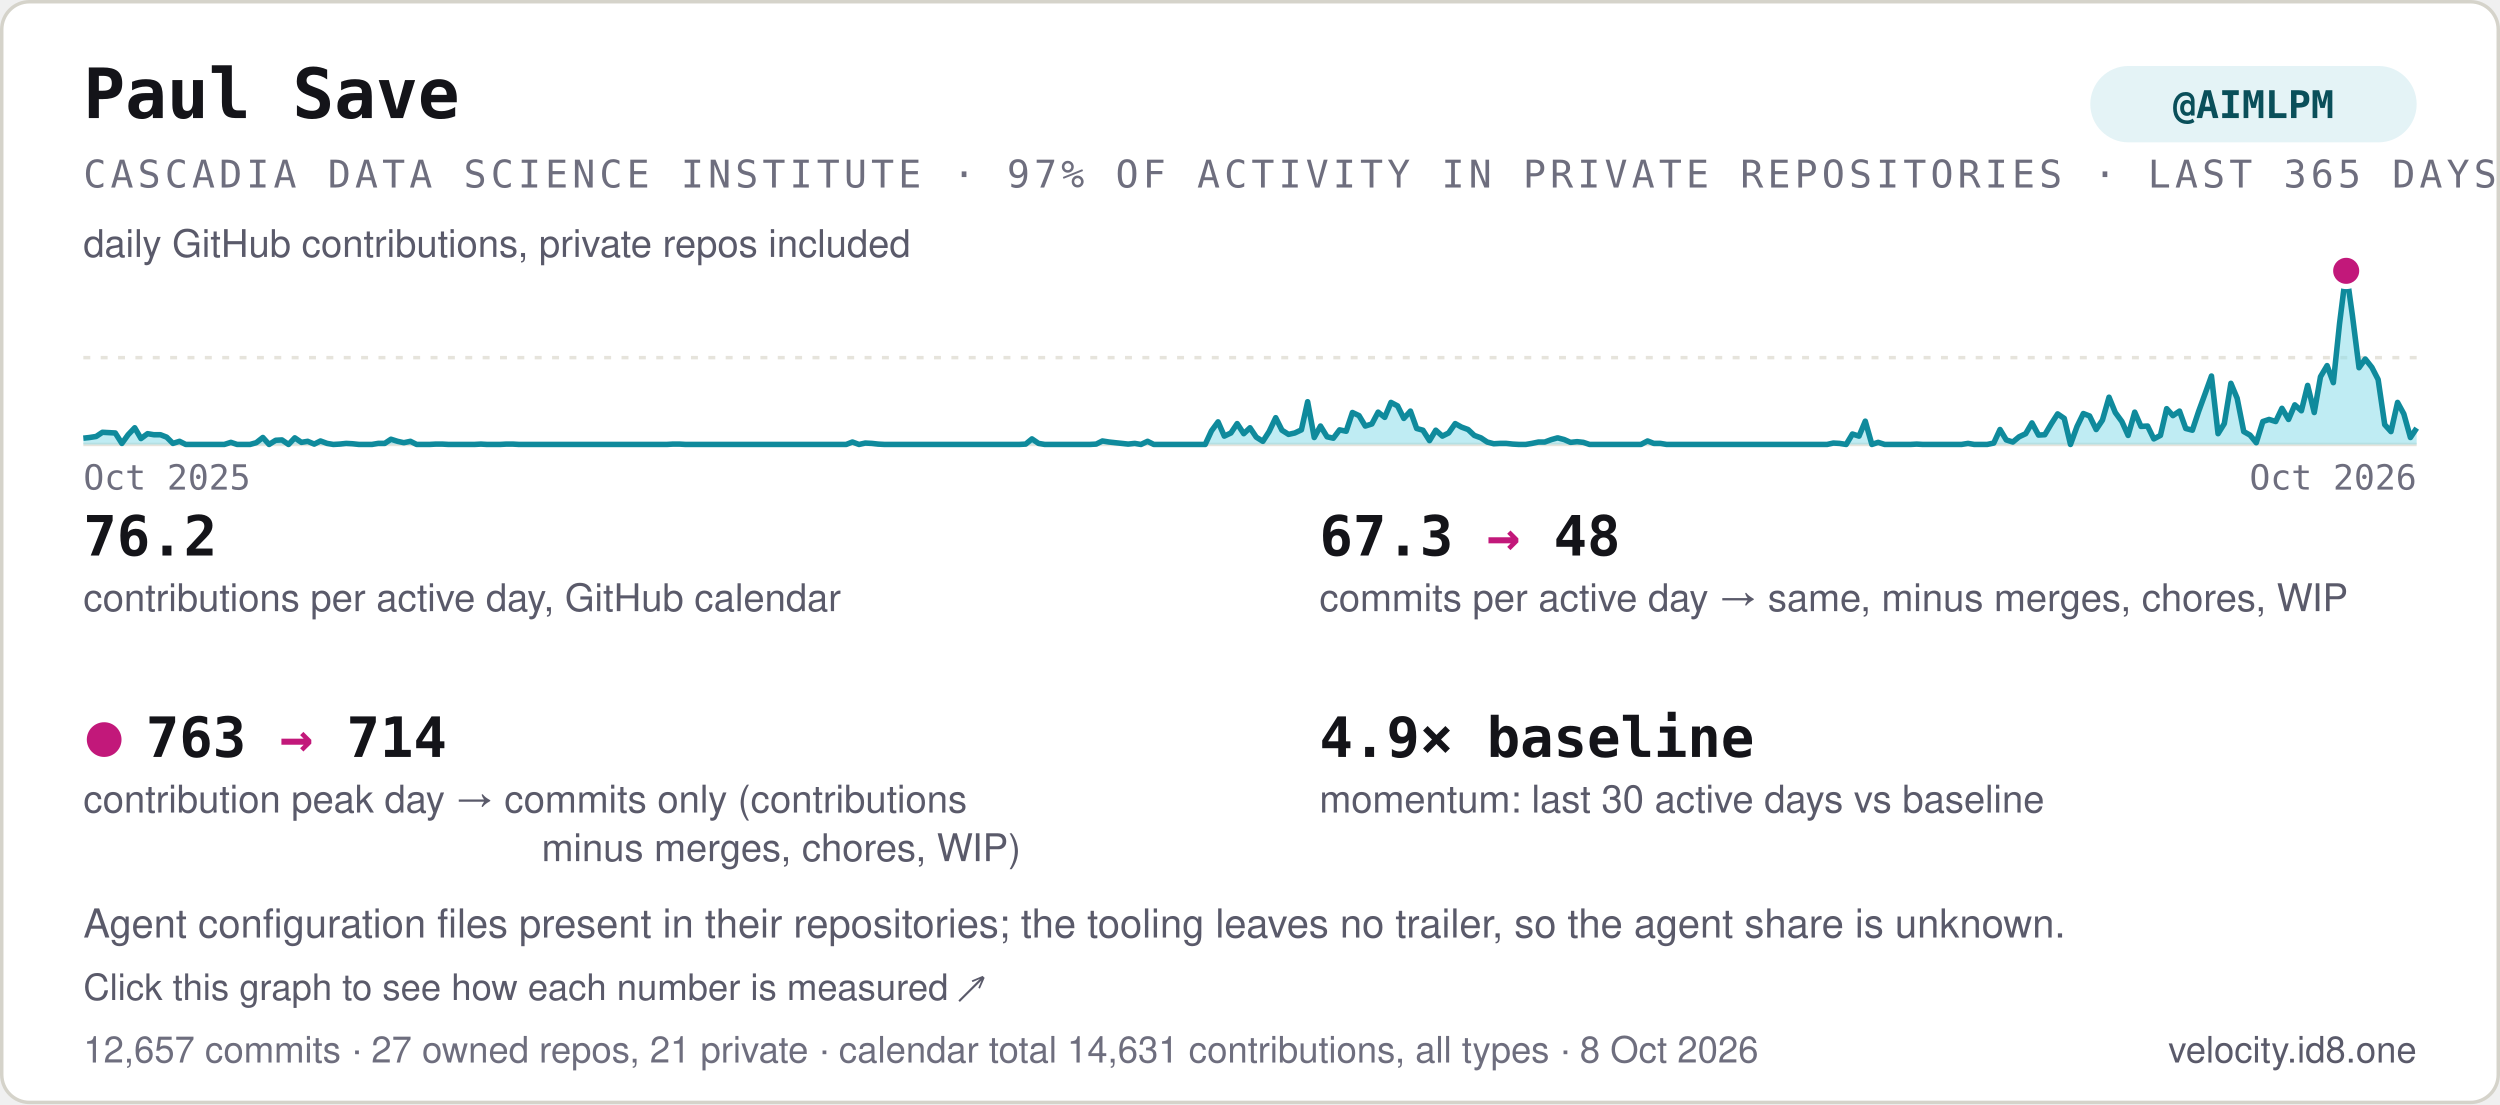
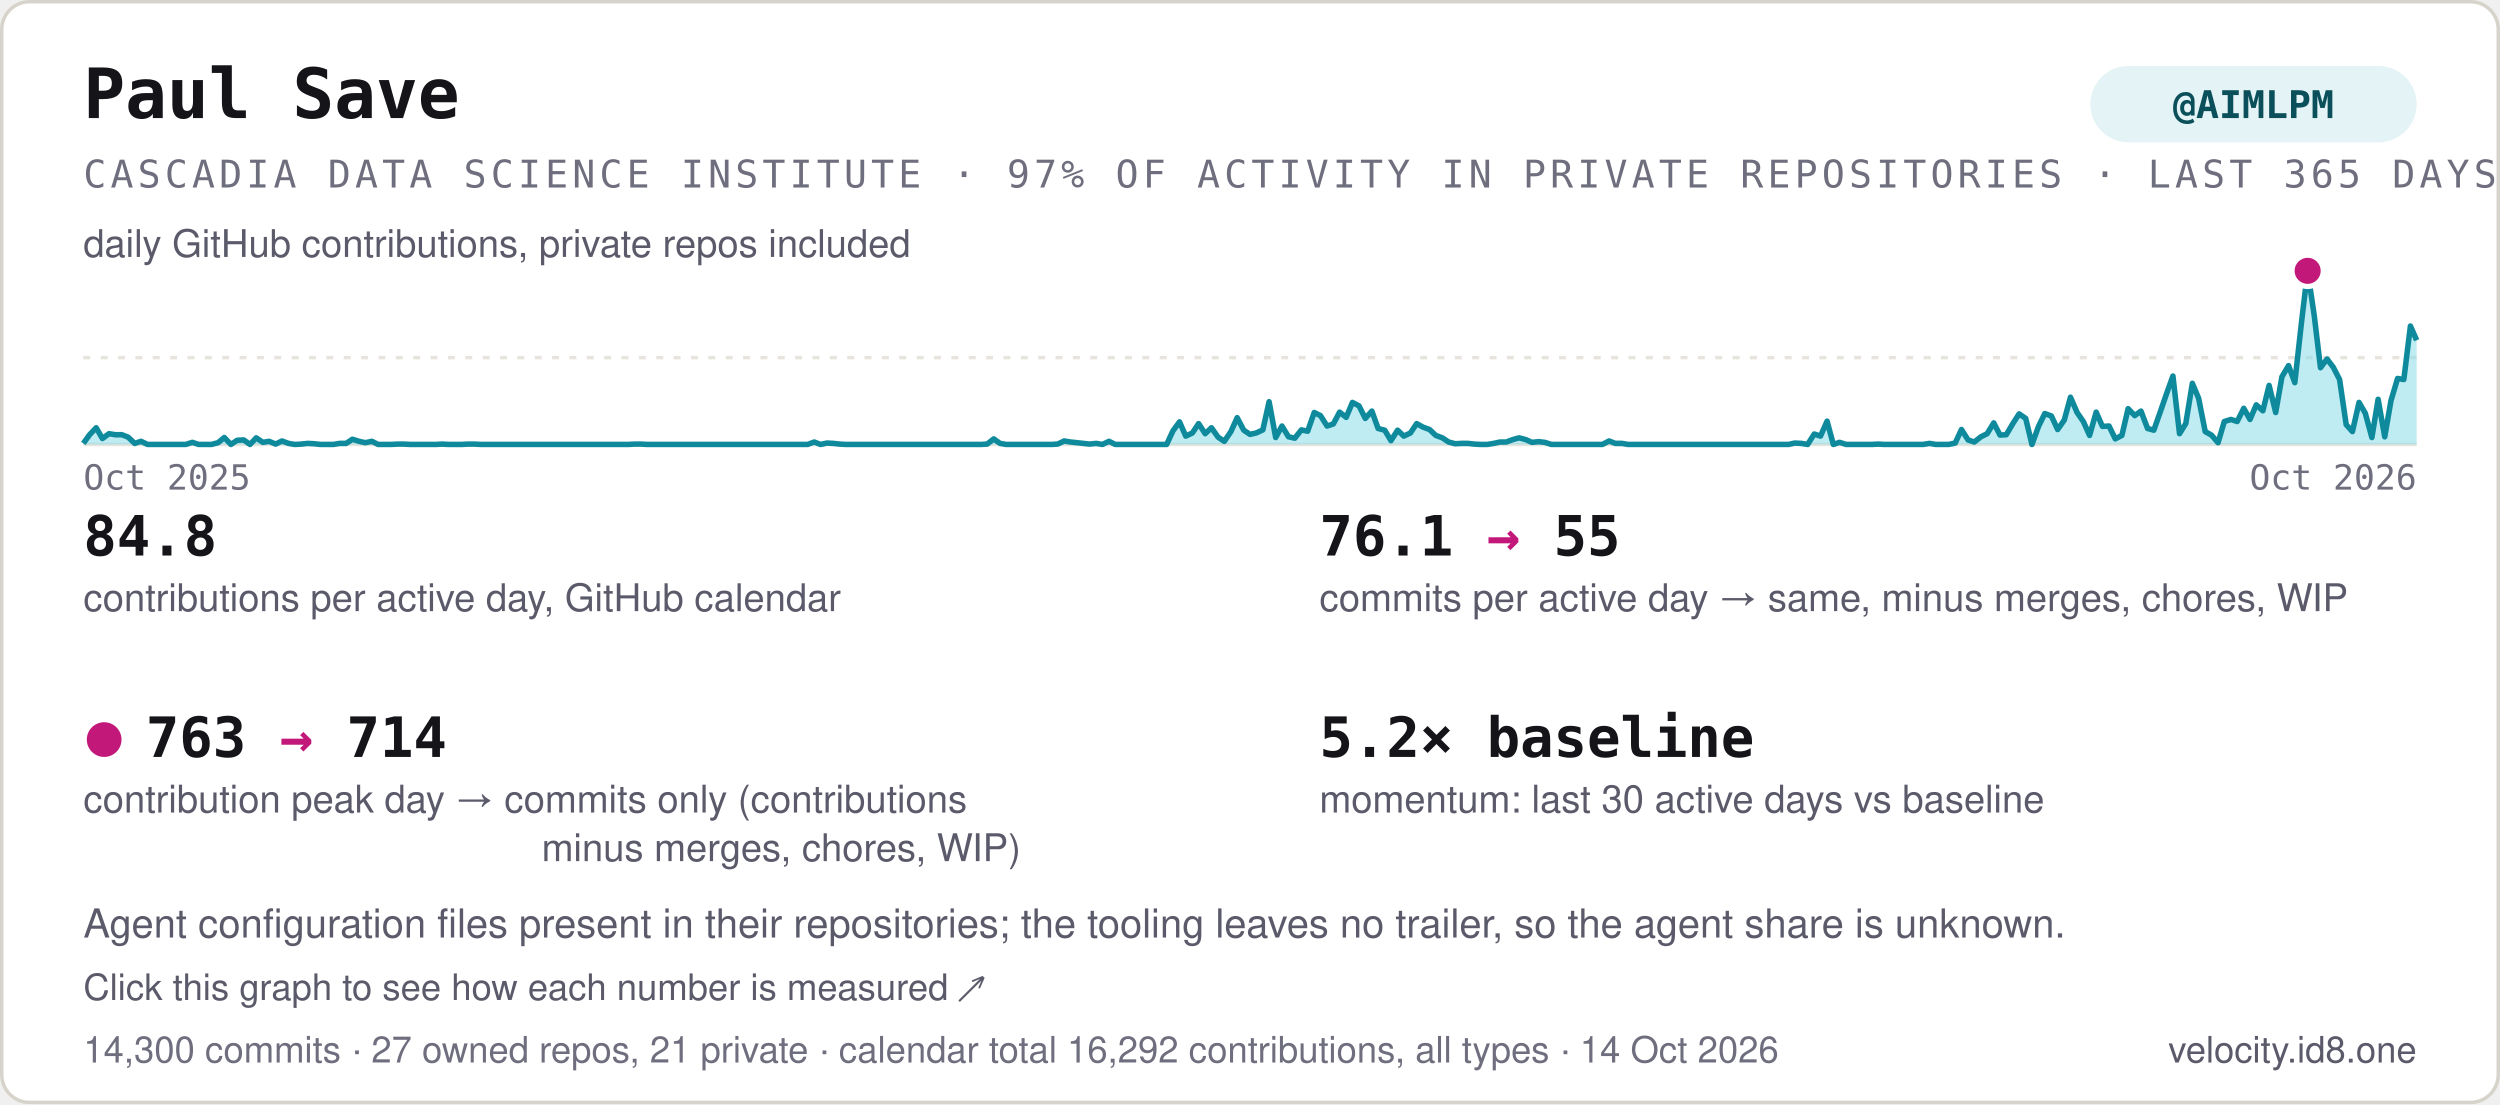
<svg xmlns="http://www.w3.org/2000/svg" width="720" height="318" viewBox="0 0 720 318" role="img" aria-label="Paul Save: Velocity Graph">
  <rect x="0.5" y="0.5" width="719" height="317" rx="8" fill="#FFFFFF" stroke="#D5D3CA" />
  <text x="24" y="34" font-family="Departure Mono, JetBrains Mono, ui-monospace, Menlo, monospace" font-size="20" font-weight="700" fill="#141419">Paul Save</text>
  <text x="24" y="54" font-family="Departure Mono, JetBrains Mono, ui-monospace, Menlo, monospace" font-size="11" letter-spacing="1.2" fill="#6E6E7E">CASCADIA DATA SCIENCE INSTITUTE · 97% OF ACTIVITY IN PRIVATE REPOSITORIES · LAST 365 DAYS</text>
  <rect x="602" y="19" width="94" height="22" rx="11" fill="#E4F3F6" />
  <text x="649" y="34" text-anchor="middle" font-family="Departure Mono, JetBrains Mono, ui-monospace, Menlo, monospace" font-size="11" font-weight="600" fill="#0A4F5A">@AIMLPM</text>
  <line x1="24" x2="696" y1="128" y2="128" stroke="#E6E4DC" />
  <line x1="24" x2="696" y1="103.0" y2="103.0" stroke="#E6E4DC" stroke-dasharray="2 3" />
-   <path d="M24.0,126.2 L25.8,126.0 L27.7,125.7 L29.5,124.5 L31.4,124.6 L33.2,124.7 L35.1,127.7 L36.9,125.2 L38.8,123.2 L40.6,126.3 L42.5,124.9 L44.3,125.2 L46.2,125.2 L48.0,125.9 L49.8,127.7 L51.7,127.1 L53.5,128.0 L55.4,128.0 L57.2,128.0 L59.1,128.0 L60.9,128.0 L62.8,128.0 L64.6,128.0 L66.5,127.4 L68.3,128.0 L70.2,128.0 L72.0,128.0 L73.8,127.5 L75.7,126.0 L77.5,128.0 L79.4,126.8 L81.2,126.7 L83.1,128.0 L84.9,126.1 L86.8,127.4 L88.6,127.1 L90.5,127.9 L92.3,127.0 L94.2,127.7 L96.0,128.0 L97.8,127.9 L99.7,127.7 L101.5,127.8 L103.4,128.0 L105.2,128.0 L107.1,128.0 L108.9,127.7 L110.8,127.7 L112.6,126.5 L114.5,127.1 L116.3,127.5 L118.2,127.1 L120.0,128.0 L121.8,128.0 L123.7,128.0 L125.5,127.9 L127.4,127.9 L129.2,128.0 L131.1,128.0 L132.9,128.0 L134.8,128.0 L136.6,128.0 L138.5,127.9 L140.3,128.0 L142.2,128.0 L144.0,128.0 L145.8,127.9 L147.7,127.9 L149.5,128.0 L151.4,128.0 L153.2,128.0 L155.1,128.0 L156.9,128.0 L158.8,128.0 L160.6,128.0 L162.5,128.0 L164.3,128.0 L166.2,128.0 L168.0,128.0 L169.8,128.0 L171.7,128.0 L173.5,128.0 L175.4,128.0 L177.2,128.0 L179.1,128.0 L180.9,128.0 L182.8,128.0 L184.6,128.0 L186.5,128.0 L188.3,128.0 L190.2,128.0 L192.0,128.0 L193.8,127.9 L195.7,127.9 L197.5,128.0 L199.4,128.0 L201.2,128.0 L203.1,128.0 L204.9,128.0 L206.8,128.0 L208.6,128.0 L210.5,128.0 L212.3,128.0 L214.2,128.0 L216.0,128.0 L217.8,128.0 L219.7,128.0 L221.5,128.0 L223.4,128.0 L225.2,128.0 L227.1,128.0 L228.9,128.0 L230.8,128.0 L232.6,128.0 L234.5,128.0 L236.3,128.0 L238.2,128.0 L240.0,128.0 L241.8,128.0 L243.7,128.0 L245.5,127.3 L247.4,128.0 L249.2,127.6 L251.1,127.7 L252.9,127.9 L254.8,128.0 L256.6,128.0 L258.5,128.0 L260.3,128.0 L262.2,128.0 L264.0,128.0 L265.8,128.0 L267.7,128.0 L269.5,128.0 L271.4,128.0 L273.2,128.0 L275.1,128.0 L276.9,128.0 L278.8,128.0 L280.6,128.0 L282.5,128.0 L284.3,128.0 L286.2,128.0 L288.0,128.0 L289.8,128.0 L291.7,128.0 L293.5,128.0 L295.4,127.9 L297.2,126.4 L299.1,127.7 L300.9,128.0 L302.8,128.0 L304.6,128.0 L306.5,128.0 L308.3,128.0 L310.2,128.0 L312.0,128.0 L313.8,128.0 L315.7,127.9 L317.5,127.0 L319.4,127.3 L321.2,127.5 L323.1,127.7 L324.9,127.9 L326.8,127.7 L328.6,128.0 L330.5,127.1 L332.3,128.0 L334.2,128.0 L336.0,128.0 L337.8,128.0 L339.7,128.0 L341.5,128.0 L343.4,128.0 L345.2,128.0 L347.1,128.0 L348.9,124.1 L350.8,121.5 L352.6,125.6 L354.5,124.7 L356.3,122.0 L358.2,124.9 L360.0,123.2 L361.8,125.9 L363.7,127.1 L365.5,124.3 L367.4,120.3 L369.2,123.9 L371.1,125.1 L372.9,124.7 L374.8,123.8 L376.6,115.7 L378.5,126.0 L380.3,122.7 L382.2,125.8 L384.0,126.2 L385.8,123.8 L387.7,124.2 L389.5,118.8 L391.4,119.7 L393.2,122.7 L395.1,122.1 L396.9,118.7 L398.8,120.2 L400.6,115.9 L402.5,116.9 L404.3,120.5 L406.2,118.4 L408.0,123.4 L409.8,123.9 L411.7,126.9 L413.5,123.9 L415.4,125.6 L417.2,124.7 L419.1,122.0 L420.9,123.0 L422.8,123.7 L424.6,125.4 L426.5,126.1 L428.3,127.3 L430.2,127.8 L432.0,127.7 L433.8,127.7 L435.7,127.9 L437.5,128.0 L439.4,128.0 L441.2,127.7 L443.1,127.3 L444.9,127.3 L446.8,126.6 L448.6,126.1 L450.5,126.6 L452.3,127.4 L454.2,127.2 L456.0,127.4 L457.8,128.0 L459.7,128.0 L461.5,128.0 L463.4,128.0 L465.2,128.0 L467.1,128.0 L468.9,128.0 L470.8,128.0 L472.6,128.0 L474.5,127.0 L476.3,127.7 L478.2,127.7 L480.0,128.0 L481.8,128.0 L483.7,128.0 L485.5,128.0 L487.4,128.0 L489.2,128.0 L491.1,128.0 L492.9,128.0 L494.8,128.0 L496.6,128.0 L498.5,128.0 L500.3,128.0 L502.2,128.0 L504.0,128.0 L505.8,128.0 L507.7,128.0 L509.5,128.0 L511.4,128.0 L513.2,128.0 L515.1,128.0 L516.9,128.0 L518.8,128.0 L520.6,128.0 L522.5,128.0 L524.3,128.0 L526.2,128.0 L528.0,127.6 L529.8,127.7 L531.7,128.0 L533.5,125.0 L535.4,125.6 L537.2,121.3 L539.1,128.0 L540.9,127.4 L542.8,128.0 L544.6,128.0 L546.5,128.0 L548.3,128.0 L550.2,128.0 L552.0,127.9 L553.8,128.0 L555.7,128.0 L557.5,128.0 L559.4,128.0 L561.2,128.0 L563.1,128.0 L564.9,128.0 L566.8,127.7 L568.6,128.0 L570.5,128.0 L572.3,128.0 L574.2,127.6 L576.0,123.7 L577.8,126.7 L579.7,127.3 L581.5,125.8 L583.4,124.9 L585.2,121.8 L587.1,125.3 L588.9,125.2 L590.8,122.0 L592.6,119.2 L594.5,120.5 L596.3,128.0 L598.2,122.8 L600.0,119.1 L601.8,119.8 L603.7,123.7 L605.5,121.0 L607.4,114.4 L609.2,118.8 L611.1,121.4 L612.9,125.4 L614.8,118.7 L616.6,122.8 L618.5,122.7 L620.3,126.4 L622.2,125.4 L624.0,117.7 L625.8,119.7 L627.7,118.4 L629.5,123.4 L631.4,123.9 L633.2,118.5 L635.1,113.3 L636.9,108.3 L638.8,124.9 L640.6,122.0 L642.5,110.4 L644.3,114.7 L646.2,124.3 L648.0,125.3 L649.8,127.5 L651.7,121.4 L653.5,120.8 L655.4,121.4 L657.2,117.6 L659.1,120.8 L660.9,116.6 L662.8,118.3 L664.6,111.0 L666.5,118.8 L668.3,108.5 L670.2,105.3 L672.0,110.2 L673.8,93.1 L675.7,78.0 L677.5,90.9 L679.4,105.9 L681.2,103.4 L683.1,105.8 L684.9,109.3 L686.8,122.3 L688.6,124.3 L690.5,115.9 L692.3,119.2 L694.2,126.0 L696.0,123.3 L696.0,128 L24,128 Z" fill="#8ADCE8" fill-opacity="0.55" />
-   <path d="M24.0,126.2 L25.8,126.0 L27.7,125.7 L29.5,124.5 L31.4,124.6 L33.2,124.7 L35.1,127.7 L36.9,125.2 L38.8,123.2 L40.6,126.3 L42.5,124.9 L44.3,125.2 L46.2,125.2 L48.0,125.9 L49.8,127.7 L51.7,127.1 L53.5,128.0 L55.4,128.0 L57.2,128.0 L59.1,128.0 L60.9,128.0 L62.8,128.0 L64.6,128.0 L66.5,127.4 L68.3,128.0 L70.2,128.0 L72.0,128.0 L73.8,127.5 L75.7,126.0 L77.5,128.0 L79.4,126.8 L81.2,126.7 L83.1,128.0 L84.9,126.1 L86.8,127.4 L88.6,127.1 L90.5,127.9 L92.3,127.0 L94.2,127.7 L96.0,128.0 L97.8,127.9 L99.7,127.7 L101.5,127.8 L103.4,128.0 L105.2,128.0 L107.1,128.0 L108.9,127.7 L110.8,127.7 L112.6,126.5 L114.5,127.1 L116.3,127.5 L118.2,127.1 L120.0,128.0 L121.8,128.0 L123.7,128.0 L125.5,127.9 L127.4,127.9 L129.2,128.0 L131.1,128.0 L132.9,128.0 L134.8,128.0 L136.6,128.0 L138.5,127.9 L140.3,128.0 L142.2,128.0 L144.0,128.0 L145.8,127.9 L147.7,127.9 L149.5,128.0 L151.4,128.0 L153.2,128.0 L155.1,128.0 L156.9,128.0 L158.8,128.0 L160.6,128.0 L162.5,128.0 L164.3,128.0 L166.2,128.0 L168.0,128.0 L169.8,128.0 L171.7,128.0 L173.5,128.0 L175.4,128.0 L177.2,128.0 L179.1,128.0 L180.9,128.0 L182.8,128.0 L184.6,128.0 L186.5,128.0 L188.3,128.0 L190.2,128.0 L192.0,128.0 L193.8,127.9 L195.7,127.9 L197.5,128.0 L199.4,128.0 L201.2,128.0 L203.1,128.0 L204.9,128.0 L206.8,128.0 L208.6,128.0 L210.5,128.0 L212.3,128.0 L214.2,128.0 L216.0,128.0 L217.8,128.0 L219.7,128.0 L221.5,128.0 L223.4,128.0 L225.2,128.0 L227.1,128.0 L228.9,128.0 L230.8,128.0 L232.6,128.0 L234.5,128.0 L236.3,128.0 L238.2,128.0 L240.0,128.0 L241.8,128.0 L243.7,128.0 L245.5,127.3 L247.4,128.0 L249.2,127.6 L251.1,127.7 L252.9,127.9 L254.8,128.0 L256.6,128.0 L258.5,128.0 L260.3,128.0 L262.2,128.0 L264.0,128.0 L265.8,128.0 L267.7,128.0 L269.5,128.0 L271.4,128.0 L273.2,128.0 L275.1,128.0 L276.9,128.0 L278.8,128.0 L280.6,128.0 L282.5,128.0 L284.3,128.0 L286.2,128.0 L288.0,128.0 L289.8,128.0 L291.7,128.0 L293.5,128.0 L295.4,127.9 L297.2,126.4 L299.1,127.7 L300.9,128.0 L302.8,128.0 L304.6,128.0 L306.5,128.0 L308.3,128.0 L310.2,128.0 L312.0,128.0 L313.8,128.0 L315.7,127.9 L317.5,127.0 L319.4,127.3 L321.2,127.5 L323.1,127.7 L324.9,127.9 L326.8,127.7 L328.6,128.0 L330.5,127.1 L332.3,128.0 L334.2,128.0 L336.0,128.0 L337.8,128.0 L339.7,128.0 L341.5,128.0 L343.4,128.0 L345.2,128.0 L347.1,128.0 L348.9,124.1 L350.8,121.5 L352.6,125.6 L354.5,124.7 L356.3,122.0 L358.2,124.9 L360.0,123.2 L361.8,125.9 L363.7,127.1 L365.5,124.3 L367.4,120.3 L369.2,123.9 L371.1,125.1 L372.9,124.7 L374.8,123.8 L376.6,115.7 L378.5,126.0 L380.3,122.7 L382.2,125.8 L384.0,126.2 L385.8,123.8 L387.7,124.2 L389.5,118.8 L391.4,119.7 L393.2,122.7 L395.1,122.1 L396.9,118.7 L398.8,120.2 L400.6,115.9 L402.5,116.9 L404.3,120.5 L406.2,118.4 L408.0,123.4 L409.8,123.9 L411.7,126.9 L413.5,123.9 L415.4,125.6 L417.2,124.7 L419.1,122.0 L420.9,123.0 L422.8,123.7 L424.6,125.4 L426.5,126.1 L428.3,127.3 L430.2,127.8 L432.0,127.7 L433.8,127.7 L435.7,127.9 L437.5,128.0 L439.4,128.0 L441.2,127.7 L443.1,127.3 L444.9,127.3 L446.8,126.6 L448.6,126.1 L450.5,126.6 L452.3,127.4 L454.2,127.2 L456.0,127.4 L457.8,128.0 L459.7,128.0 L461.5,128.0 L463.4,128.0 L465.2,128.0 L467.1,128.0 L468.9,128.0 L470.8,128.0 L472.6,128.0 L474.5,127.0 L476.3,127.7 L478.2,127.7 L480.0,128.0 L481.8,128.0 L483.7,128.0 L485.5,128.0 L487.4,128.0 L489.2,128.0 L491.1,128.0 L492.9,128.0 L494.8,128.0 L496.6,128.0 L498.5,128.0 L500.3,128.0 L502.2,128.0 L504.0,128.0 L505.8,128.0 L507.7,128.0 L509.5,128.0 L511.4,128.0 L513.2,128.0 L515.1,128.0 L516.9,128.0 L518.8,128.0 L520.6,128.0 L522.5,128.0 L524.3,128.0 L526.2,128.0 L528.0,127.6 L529.8,127.7 L531.7,128.0 L533.5,125.0 L535.4,125.6 L537.2,121.3 L539.1,128.0 L540.9,127.4 L542.8,128.0 L544.6,128.0 L546.5,128.0 L548.3,128.0 L550.2,128.0 L552.0,127.9 L553.8,128.0 L555.7,128.0 L557.5,128.0 L559.4,128.0 L561.2,128.0 L563.1,128.0 L564.9,128.0 L566.8,127.7 L568.6,128.0 L570.5,128.0 L572.3,128.0 L574.2,127.6 L576.0,123.7 L577.8,126.7 L579.7,127.3 L581.5,125.8 L583.4,124.9 L585.2,121.8 L587.1,125.3 L588.9,125.2 L590.8,122.0 L592.6,119.2 L594.5,120.5 L596.3,128.0 L598.2,122.8 L600.0,119.1 L601.8,119.8 L603.7,123.7 L605.5,121.0 L607.4,114.4 L609.2,118.8 L611.1,121.4 L612.9,125.4 L614.8,118.7 L616.6,122.8 L618.5,122.7 L620.3,126.4 L622.2,125.4 L624.0,117.7 L625.8,119.7 L627.7,118.4 L629.5,123.4 L631.4,123.9 L633.2,118.5 L635.1,113.3 L636.9,108.3 L638.8,124.9 L640.6,122.0 L642.5,110.4 L644.3,114.7 L646.2,124.3 L648.0,125.3 L649.8,127.5 L651.7,121.4 L653.5,120.8 L655.4,121.4 L657.2,117.6 L659.1,120.8 L660.9,116.6 L662.8,118.3 L664.6,111.0 L666.5,118.8 L668.3,108.5 L670.2,105.3 L672.0,110.2 L673.8,93.1 L675.7,78.0 L677.5,90.9 L679.4,105.9 L681.2,103.4 L683.1,105.8 L684.9,109.3 L686.8,122.3 L688.6,124.3 L690.5,115.9 L692.3,119.2 L694.2,126.0 L696.0,123.3" fill="none" stroke="#0F8A9C" stroke-width="1.6" stroke-linejoin="round" />
-   <circle cx="675.7" cy="78.0" r="4.5" fill="#C2187A" stroke="#FFFFFF" stroke-width="1.5" />
+   <path d="M24.0,127.7 L25.8,125.2 L27.7,123.2 L29.5,126.3 L31.4,124.9 L33.2,125.2 L35.1,125.2 L36.9,125.9 L38.8,127.7 L40.6,127.1 L42.5,128.0 L44.3,128.0 L46.2,128.0 L48.0,128.0 L49.8,128.0 L51.7,128.0 L53.5,128.0 L55.4,127.4 L57.2,128.0 L59.1,128.0 L60.9,128.0 L62.8,127.5 L64.6,126.0 L66.5,128.0 L68.3,126.8 L70.2,126.7 L72.0,128.0 L73.8,126.1 L75.7,127.4 L77.5,127.1 L79.4,127.9 L81.2,127.0 L83.1,127.7 L84.9,128.0 L86.8,127.9 L88.6,127.7 L90.5,127.8 L92.3,128.0 L94.2,128.0 L96.0,128.0 L97.8,127.7 L99.7,127.7 L101.5,126.5 L103.4,127.1 L105.2,127.5 L107.1,127.1 L108.9,128.0 L110.8,128.0 L112.6,128.0 L114.5,127.9 L116.3,127.9 L118.2,128.0 L120.0,128.0 L121.8,128.0 L123.7,128.0 L125.5,128.0 L127.4,127.9 L129.2,128.0 L131.1,128.0 L132.9,128.0 L134.8,127.9 L136.6,127.9 L138.5,128.0 L140.3,128.0 L142.2,128.0 L144.0,128.0 L145.8,128.0 L147.7,128.0 L149.5,128.0 L151.4,128.0 L153.2,128.0 L155.1,128.0 L156.9,128.0 L158.8,128.0 L160.6,128.0 L162.5,128.0 L164.3,128.0 L166.2,128.0 L168.0,128.0 L169.8,128.0 L171.7,128.0 L173.5,128.0 L175.4,128.0 L177.2,128.0 L179.1,128.0 L180.9,128.0 L182.8,127.9 L184.6,127.9 L186.5,128.0 L188.3,128.0 L190.2,128.0 L192.0,128.0 L193.8,128.0 L195.7,128.0 L197.5,128.0 L199.4,128.0 L201.2,128.0 L203.1,128.0 L204.9,128.0 L206.8,128.0 L208.6,128.0 L210.5,128.0 L212.3,128.0 L214.2,128.0 L216.0,128.0 L217.8,128.0 L219.7,128.0 L221.5,128.0 L223.4,128.0 L225.2,128.0 L227.1,128.0 L228.9,128.0 L230.8,128.0 L232.6,128.0 L234.5,127.3 L236.3,128.0 L238.2,127.6 L240.0,127.7 L241.8,127.9 L243.7,128.0 L245.5,128.0 L247.4,128.0 L249.2,128.0 L251.1,128.0 L252.9,128.0 L254.8,128.0 L256.6,128.0 L258.5,128.0 L260.3,128.0 L262.2,128.0 L264.0,128.0 L265.8,128.0 L267.7,128.0 L269.5,128.0 L271.4,128.0 L273.2,128.0 L275.1,128.0 L276.9,128.0 L278.8,128.0 L280.6,128.0 L282.5,128.0 L284.3,127.9 L286.2,126.4 L288.0,127.7 L289.8,128.0 L291.7,128.0 L293.5,128.0 L295.4,128.0 L297.2,128.0 L299.1,128.0 L300.9,128.0 L302.8,128.0 L304.6,127.9 L306.5,127.0 L308.3,127.3 L310.2,127.5 L312.0,127.7 L313.8,127.9 L315.7,127.7 L317.5,128.0 L319.4,127.1 L321.2,128.0 L323.1,128.0 L324.9,128.0 L326.8,128.0 L328.6,128.0 L330.5,128.0 L332.3,128.0 L334.2,128.0 L336.0,128.0 L337.8,124.1 L339.7,121.5 L341.5,125.6 L343.4,124.7 L345.2,122.0 L347.1,124.9 L348.9,123.2 L350.8,125.9 L352.6,127.1 L354.5,124.3 L356.3,120.3 L358.2,123.9 L360.0,125.1 L361.8,124.7 L363.7,123.8 L365.5,115.7 L367.4,126.0 L369.2,122.7 L371.1,125.8 L372.9,126.2 L374.8,123.8 L376.6,124.2 L378.5,118.8 L380.3,119.7 L382.2,122.7 L384.0,122.1 L385.8,118.7 L387.7,120.2 L389.5,115.9 L391.4,116.9 L393.2,120.5 L395.1,118.4 L396.9,123.4 L398.8,123.9 L400.6,126.9 L402.5,123.9 L404.3,125.6 L406.2,124.7 L408.0,122.0 L409.8,123.0 L411.7,123.7 L413.5,125.4 L415.4,126.1 L417.2,127.3 L419.1,127.8 L420.9,127.7 L422.8,127.7 L424.6,127.9 L426.5,128.0 L428.3,128.0 L430.2,127.7 L432.0,127.3 L433.8,127.3 L435.7,126.6 L437.5,126.1 L439.4,126.6 L441.2,127.4 L443.1,127.2 L444.9,127.4 L446.8,128.0 L448.6,128.0 L450.5,128.0 L452.3,128.0 L454.2,128.0 L456.0,128.0 L457.8,128.0 L459.7,128.0 L461.5,128.0 L463.4,127.0 L465.2,127.7 L467.1,127.7 L468.9,128.0 L470.8,128.0 L472.6,128.0 L474.5,128.0 L476.3,128.0 L478.2,128.0 L480.0,128.0 L481.8,128.0 L483.7,128.0 L485.5,128.0 L487.4,128.0 L489.2,128.0 L491.1,128.0 L492.9,128.0 L494.8,128.0 L496.6,128.0 L498.5,128.0 L500.3,128.0 L502.2,128.0 L504.0,128.0 L505.8,128.0 L507.7,128.0 L509.5,128.0 L511.4,128.0 L513.2,128.0 L515.1,128.0 L516.9,127.6 L518.8,127.7 L520.6,128.0 L522.5,125.0 L524.3,125.6 L526.2,121.3 L528.0,128.0 L529.8,127.4 L531.7,128.0 L533.5,128.0 L535.4,128.0 L537.2,128.0 L539.1,128.0 L540.9,127.9 L542.8,128.0 L544.6,128.0 L546.5,128.0 L548.3,128.0 L550.2,128.0 L552.0,128.0 L553.8,128.0 L555.7,127.7 L557.5,128.0 L559.4,128.0 L561.2,128.0 L563.1,127.6 L564.9,123.7 L566.8,126.7 L568.6,127.3 L570.5,125.8 L572.3,124.9 L574.2,121.8 L576.0,125.3 L577.8,125.2 L579.7,122.0 L581.5,119.2 L583.4,120.5 L585.2,128.0 L587.1,122.8 L588.9,119.1 L590.8,119.8 L592.6,123.7 L594.5,121.0 L596.3,114.4 L598.2,118.8 L600.0,121.4 L601.8,125.4 L603.7,118.7 L605.5,122.8 L607.4,122.7 L609.2,126.4 L611.1,125.4 L612.9,117.7 L614.8,119.7 L616.6,118.4 L618.5,123.4 L620.3,123.9 L622.2,118.5 L624.0,113.3 L625.8,108.3 L627.7,124.9 L629.5,122.0 L631.4,110.4 L633.2,114.7 L635.1,124.3 L636.9,125.3 L638.8,127.5 L640.6,121.4 L642.5,120.8 L644.3,121.4 L646.2,117.6 L648.0,120.8 L649.8,116.6 L651.7,118.3 L653.5,111.0 L655.4,118.8 L657.2,108.5 L659.1,105.3 L660.9,110.2 L662.8,93.1 L664.6,78.0 L666.5,90.9 L668.3,105.9 L670.2,103.4 L672.0,105.8 L673.8,109.3 L675.7,122.3 L677.5,124.3 L679.4,115.9 L681.2,119.0 L683.1,126.0 L684.9,115.0 L686.8,125.8 L688.6,115.4 L690.5,109.0 L692.3,109.3 L694.2,93.9 L696.0,98.0 L696.0,128 L24,128 Z" fill="#8ADCE8" fill-opacity="0.55" />
+   <path d="M24.0,127.7 L25.8,125.2 L27.7,123.2 L29.5,126.3 L31.4,124.9 L33.2,125.2 L35.1,125.2 L36.9,125.9 L38.8,127.7 L40.6,127.1 L42.5,128.0 L44.3,128.0 L46.2,128.0 L48.0,128.0 L49.8,128.0 L51.7,128.0 L53.5,128.0 L55.4,127.4 L57.2,128.0 L59.1,128.0 L60.9,128.0 L62.8,127.5 L64.6,126.0 L66.5,128.0 L68.3,126.8 L70.2,126.7 L72.0,128.0 L73.8,126.1 L75.7,127.4 L77.5,127.1 L79.4,127.9 L81.2,127.0 L83.1,127.7 L84.9,128.0 L86.8,127.9 L88.6,127.7 L90.5,127.8 L92.3,128.0 L94.2,128.0 L96.0,128.0 L97.8,127.7 L99.7,127.7 L101.5,126.5 L103.4,127.1 L105.2,127.5 L107.1,127.1 L108.9,128.0 L110.8,128.0 L112.6,128.0 L114.5,127.9 L116.3,127.9 L118.2,128.0 L120.0,128.0 L121.8,128.0 L123.7,128.0 L125.5,128.0 L127.4,127.9 L129.2,128.0 L131.1,128.0 L132.9,128.0 L134.8,127.9 L136.6,127.9 L138.5,128.0 L140.3,128.0 L142.2,128.0 L144.0,128.0 L145.8,128.0 L147.7,128.0 L149.5,128.0 L151.4,128.0 L153.2,128.0 L155.1,128.0 L156.9,128.0 L158.8,128.0 L160.6,128.0 L162.5,128.0 L164.3,128.0 L166.2,128.0 L168.0,128.0 L169.8,128.0 L171.7,128.0 L173.5,128.0 L175.4,128.0 L177.2,128.0 L179.1,128.0 L180.9,128.0 L182.8,127.9 L184.6,127.9 L186.5,128.0 L188.3,128.0 L190.2,128.0 L192.0,128.0 L193.8,128.0 L195.7,128.0 L197.5,128.0 L199.4,128.0 L201.2,128.0 L203.1,128.0 L204.9,128.0 L206.8,128.0 L208.6,128.0 L210.5,128.0 L212.3,128.0 L214.2,128.0 L216.0,128.0 L217.8,128.0 L219.7,128.0 L221.5,128.0 L223.4,128.0 L225.2,128.0 L227.1,128.0 L228.9,128.0 L230.8,128.0 L232.6,128.0 L234.5,127.3 L236.3,128.0 L238.2,127.6 L240.0,127.7 L241.8,127.9 L243.7,128.0 L245.5,128.0 L247.4,128.0 L249.2,128.0 L251.1,128.0 L252.9,128.0 L254.8,128.0 L256.6,128.0 L258.5,128.0 L260.3,128.0 L262.2,128.0 L264.0,128.0 L265.8,128.0 L267.7,128.0 L269.5,128.0 L271.4,128.0 L273.2,128.0 L275.1,128.0 L276.9,128.0 L278.8,128.0 L280.6,128.0 L282.5,128.0 L284.3,127.9 L286.2,126.4 L288.0,127.7 L289.8,128.0 L291.7,128.0 L293.5,128.0 L295.4,128.0 L297.2,128.0 L299.1,128.0 L300.9,128.0 L302.8,128.0 L304.6,127.9 L306.5,127.0 L308.3,127.3 L310.2,127.5 L312.0,127.7 L313.8,127.9 L315.7,127.7 L317.5,128.0 L319.4,127.1 L321.2,128.0 L323.1,128.0 L324.9,128.0 L326.8,128.0 L328.6,128.0 L330.5,128.0 L332.3,128.0 L334.2,128.0 L336.0,128.0 L337.8,124.1 L339.7,121.5 L341.5,125.6 L343.4,124.7 L345.2,122.0 L347.1,124.9 L348.9,123.2 L350.8,125.9 L352.6,127.1 L354.5,124.3 L356.3,120.3 L358.2,123.9 L360.0,125.1 L361.8,124.7 L363.7,123.8 L365.5,115.7 L367.4,126.0 L369.2,122.7 L371.1,125.8 L372.9,126.2 L374.8,123.8 L376.6,124.2 L378.5,118.8 L380.3,119.7 L382.2,122.7 L384.0,122.1 L385.8,118.7 L387.7,120.2 L389.5,115.9 L391.4,116.9 L393.2,120.5 L395.1,118.4 L396.9,123.4 L398.8,123.9 L400.6,126.9 L402.5,123.9 L404.3,125.6 L406.2,124.7 L408.0,122.0 L409.8,123.0 L411.7,123.7 L413.5,125.4 L415.4,126.1 L417.2,127.3 L419.1,127.8 L420.9,127.7 L422.8,127.7 L424.6,127.9 L426.5,128.0 L428.3,128.0 L430.2,127.7 L432.0,127.3 L433.8,127.3 L435.7,126.6 L437.5,126.1 L439.4,126.6 L441.2,127.4 L443.1,127.2 L444.9,127.4 L446.8,128.0 L448.6,128.0 L450.5,128.0 L452.3,128.0 L454.2,128.0 L456.0,128.0 L457.8,128.0 L459.7,128.0 L461.5,128.0 L463.4,127.0 L465.2,127.7 L467.1,127.7 L468.9,128.0 L470.8,128.0 L472.6,128.0 L474.5,128.0 L476.3,128.0 L478.2,128.0 L480.0,128.0 L481.8,128.0 L483.7,128.0 L485.5,128.0 L487.4,128.0 L489.2,128.0 L491.1,128.0 L492.9,128.0 L494.8,128.0 L496.6,128.0 L498.5,128.0 L500.3,128.0 L502.2,128.0 L504.0,128.0 L505.8,128.0 L507.7,128.0 L509.5,128.0 L511.4,128.0 L513.2,128.0 L515.1,128.0 L516.9,127.6 L518.8,127.7 L520.6,128.0 L522.5,125.0 L524.3,125.6 L526.2,121.3 L528.0,128.0 L529.8,127.4 L531.7,128.0 L533.5,128.0 L535.4,128.0 L537.2,128.0 L539.1,128.0 L540.9,127.9 L542.8,128.0 L544.6,128.0 L546.5,128.0 L548.3,128.0 L550.2,128.0 L552.0,128.0 L553.8,128.0 L555.7,127.7 L557.5,128.0 L559.4,128.0 L561.2,128.0 L563.1,127.6 L564.9,123.7 L566.8,126.7 L568.6,127.3 L570.5,125.8 L572.3,124.9 L574.2,121.8 L576.0,125.3 L577.8,125.2 L579.7,122.0 L581.5,119.2 L583.4,120.5 L585.2,128.0 L587.1,122.8 L588.9,119.1 L590.8,119.8 L592.6,123.7 L594.5,121.0 L596.3,114.4 L598.2,118.8 L600.0,121.4 L601.8,125.4 L603.7,118.7 L605.5,122.8 L607.4,122.7 L609.2,126.4 L611.1,125.4 L612.9,117.7 L614.8,119.7 L616.6,118.4 L618.5,123.4 L620.3,123.9 L622.2,118.5 L624.0,113.3 L625.8,108.3 L627.7,124.9 L629.5,122.0 L631.4,110.4 L633.2,114.7 L635.1,124.3 L636.9,125.3 L638.8,127.5 L640.6,121.4 L642.5,120.8 L644.3,121.4 L646.2,117.6 L648.0,120.8 L649.8,116.6 L651.7,118.3 L653.5,111.0 L655.4,118.8 L657.2,108.5 L659.1,105.3 L660.9,110.2 L662.8,93.1 L664.6,78.0 L666.5,90.9 L668.3,105.9 L670.2,103.4 L672.0,105.8 L673.8,109.3 L675.7,122.3 L677.5,124.3 L679.4,115.9 L681.2,119.0 L683.1,126.0 L684.9,115.0 L686.8,125.8 L688.6,115.4 L690.5,109.0 L692.3,109.3 L694.2,93.9 L696.0,98.0" fill="none" stroke="#0F8A9C" stroke-width="1.6" stroke-linejoin="round" />
+   <circle cx="664.6" cy="78.0" r="4.5" fill="#C2187A" stroke="#FFFFFF" stroke-width="1.5" />
  <text x="24" y="141" font-family="Departure Mono, JetBrains Mono, ui-monospace, Menlo, monospace" font-size="10" fill="#6E6E7E">Oct 2025</text>
  <text x="696" y="141" text-anchor="end" font-family="Departure Mono, JetBrains Mono, ui-monospace, Menlo, monospace" font-size="10" fill="#6E6E7E">Oct 2026</text>
  <text x="24" y="74" font-family="-apple-system, BlinkMacSystemFont, 'Segoe UI', Helvetica, Arial, sans-serif" font-size="11" fill="#5A5A6A">daily GitHub contributions, private repos included</text>
-   <text x="24" y="160" font-family="Departure Mono, JetBrains Mono, ui-monospace, Menlo, monospace" font-size="16" font-weight="600" fill="#141419">76.2</text>
+   <text x="24" y="160" font-family="Departure Mono, JetBrains Mono, ui-monospace, Menlo, monospace" font-size="16" font-weight="600" fill="#141419">84.8</text>
  <text x="24" y="176" font-family="-apple-system, BlinkMacSystemFont, 'Segoe UI', Helvetica, Arial, sans-serif" font-size="11" fill="#5A5A6A">contributions per active day, GitHub calendar</text>
-   <text x="380" y="160" font-family="Departure Mono, JetBrains Mono, ui-monospace, Menlo, monospace" font-size="16" font-weight="600" fill="#141419">67.3 <tspan fill="#C2187A">→</tspan> 48</text>
+   <text x="380" y="160" font-family="Departure Mono, JetBrains Mono, ui-monospace, Menlo, monospace" font-size="16" font-weight="600" fill="#141419">76.1 <tspan fill="#C2187A">→</tspan> 55</text>
  <text x="380" y="176" font-family="-apple-system, BlinkMacSystemFont, 'Segoe UI', Helvetica, Arial, sans-serif" font-size="11" fill="#5A5A6A">commits per active day → same, minus merges, chores, WIP</text>
  <circle cx="30" cy="213" r="5" fill="#C2187A" />
  <text x="42" y="218" font-family="Departure Mono, JetBrains Mono, ui-monospace, Menlo, monospace" font-size="16" font-weight="600" fill="#141419">763 <tspan fill="#C2187A">→</tspan> 714</text>
  <text x="24" y="234" font-family="-apple-system, BlinkMacSystemFont, 'Segoe UI', Helvetica, Arial, sans-serif" font-size="11" fill="#5A5A6A">contribution peak day → commits only (contributions</text>
  <text x="156" y="248" font-family="-apple-system, BlinkMacSystemFont, 'Segoe UI', Helvetica, Arial, sans-serif" font-size="11" fill="#5A5A6A">minus merges, chores, WIP)</text>
-   <text x="380" y="218" font-family="Departure Mono, JetBrains Mono, ui-monospace, Menlo, monospace" font-size="16" font-weight="600" fill="#141419">4.9× baseline</text>
+   <text x="380" y="218" font-family="Departure Mono, JetBrains Mono, ui-monospace, Menlo, monospace" font-size="16" font-weight="600" fill="#141419">5.2× baseline</text>
  <text x="380" y="234" font-family="-apple-system, BlinkMacSystemFont, 'Segoe UI', Helvetica, Arial, sans-serif" font-size="11" fill="#5A5A6A">momentum: last 30 active days vs baseline</text>
  <text x="24" y="270" font-family="-apple-system, BlinkMacSystemFont, 'Segoe UI', Helvetica, Arial, sans-serif" font-size="11.5" fill="#5A5A6A">Agent configuration files present in their repositories; the tooling leaves no trailer, so the agent share is unknown.</text>
  <text x="24" y="288" font-family="-apple-system, BlinkMacSystemFont, 'Segoe UI', Helvetica, Arial, sans-serif" font-size="10.5" fill="#5A5A6A">Click this graph to see how each number is measured ↗</text>
-   <text x="24" y="306" font-family="-apple-system, BlinkMacSystemFont, 'Segoe UI', Helvetica, Arial, sans-serif" font-size="10.5" fill="#6E6E7E">12,657 commits · 27 owned repos, 21 private · calendar total 14,631 contributions, all types · 8 Oct 2026</text>
+   <text x="24" y="306" font-family="-apple-system, BlinkMacSystemFont, 'Segoe UI', Helvetica, Arial, sans-serif" font-size="10.5" fill="#6E6E7E">14,300 commits · 27 owned repos, 21 private · calendar total 16,292 contributions, all types · 14 Oct 2026</text>
  <text x="696" y="306" text-anchor="end" font-family="-apple-system, BlinkMacSystemFont, 'Segoe UI', Helvetica, Arial, sans-serif" font-size="10.5" fill="#5A5A6A">velocity.id8.one</text>
</svg>
